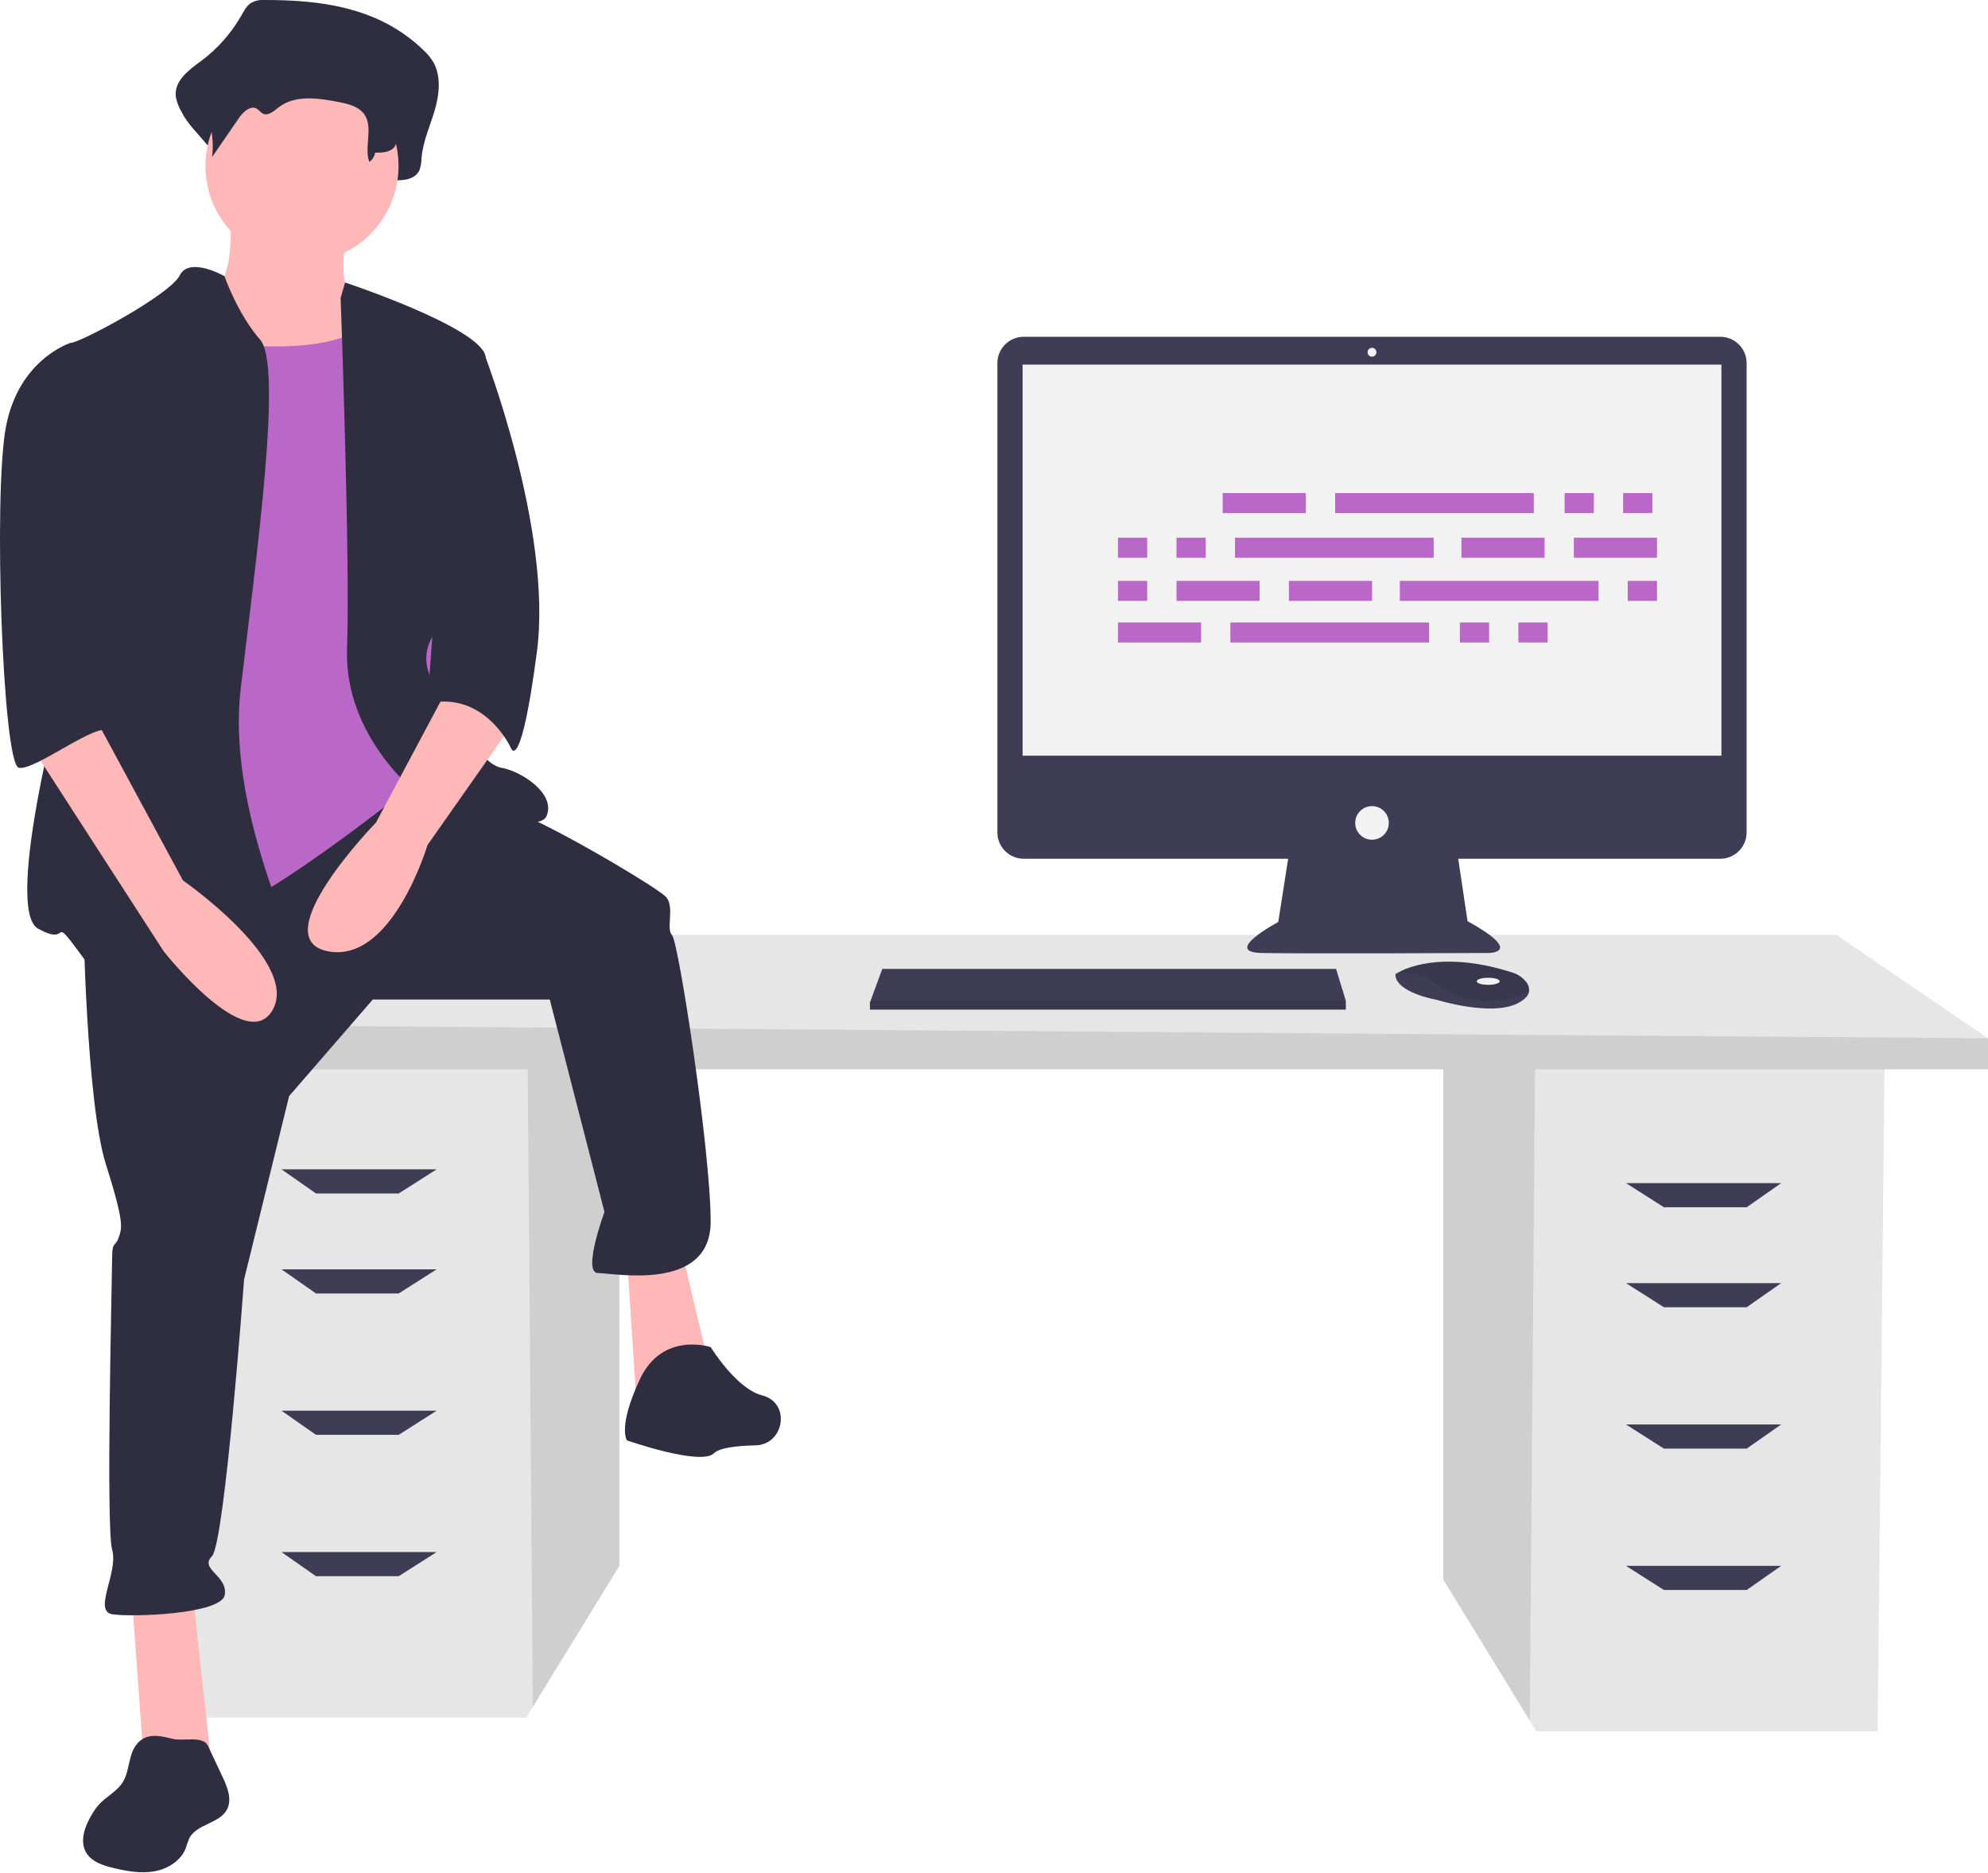
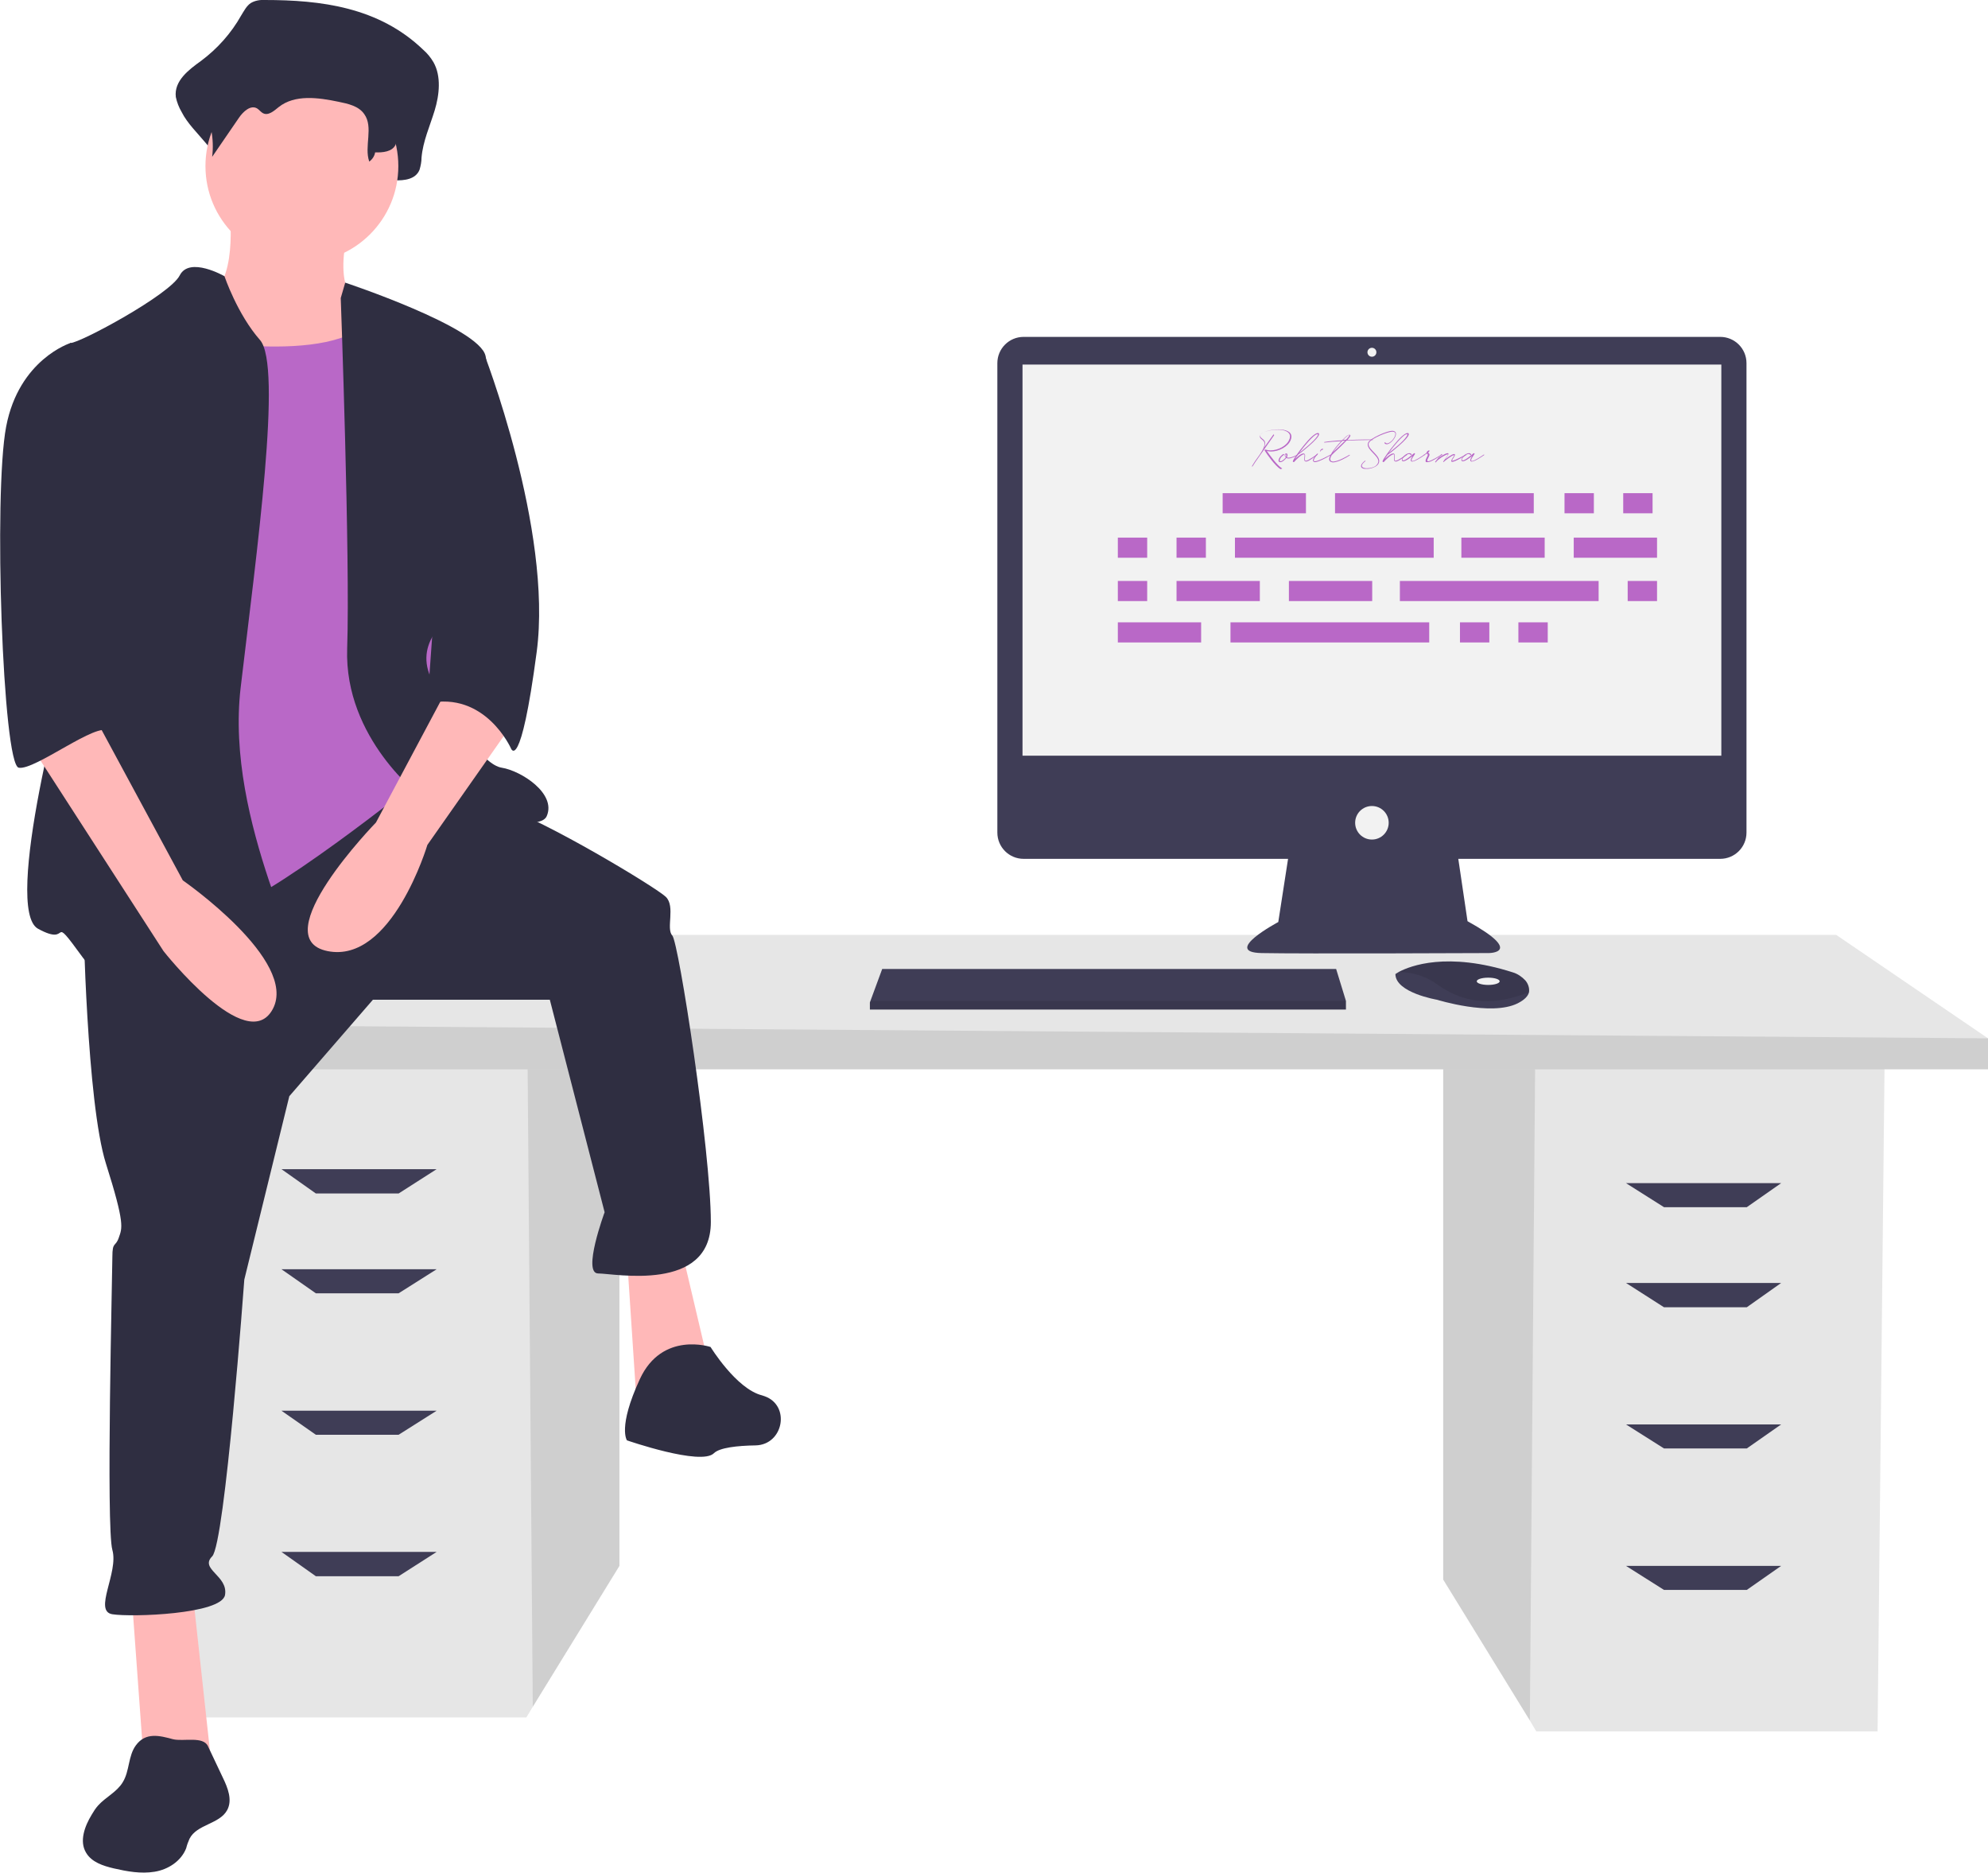
- <svg xmlns="http://www.w3.org/2000/svg" id="b52d7e2d-d80f-4111-b6ed-d15502ee1edd" data-name="Layer 1" width="711.188" height="669.683" viewBox="0 0 711.188 669.683">
-   <polygon points="516.326 380.018 516.326 565.013 547.27 615.443 549.625 619.279 671.722 619.279 674.189 380.018 516.326 380.018" fill="#e6e6e6" />
-   <polygon points="516.326 380.018 516.326 565.013 547.27 615.443 549.169 380.018 516.326 380.018" opacity="0.1" />
-   <polygon points="221.566 375.084 221.566 560.08 190.622 610.51 188.267 614.345 66.17 614.345 63.703 375.084 221.566 375.084" fill="#e6e6e6" />
-   <polygon points="221.566 375.084 221.566 560.08 190.622 610.51 188.723 375.084 221.566 375.084" opacity="0.1" />
-   <polygon points="711.188 371.385 711.188 382.484 47.67 382.484 47.67 366.451 109.335 334.385 656.923 334.385 711.188 371.385" fill="#e6e6e6" />
-   <polygon points="711.188 371.385 711.188 382.484 47.67 382.484 47.67 366.451 711.188 371.385" opacity="0.1" />
-   <polygon points="142.635 426.883 113.035 426.883 100.702 418.25 156.201 418.25 142.635 426.883" fill="#3f3d56" />
-   <polygon points="142.635 462.649 113.035 462.649 100.702 454.016 156.201 454.016 142.635 462.649" fill="#3f3d56" />
-   <polygon points="142.635 513.215 113.035 513.215 100.702 504.581 156.201 504.581 142.635 513.215" fill="#3f3d56" />
-   <polygon points="142.635 563.78 113.035 563.78 100.702 555.147 156.201 555.147 142.635 563.78" fill="#3f3d56" />
-   <polygon points="595.257 431.816 624.857 431.816 637.19 423.183 581.691 423.183 595.257 431.816" fill="#3f3d56" />
-   <polygon points="595.257 467.582 624.857 467.582 637.19 458.949 581.691 458.949 595.257 467.582" fill="#3f3d56" />
-   <polygon points="595.257 518.148 624.857 518.148 637.19 509.515 581.691 509.515 595.257 518.148" fill="#3f3d56" />
-   <polygon points="595.257 568.713 624.857 568.713 637.19 560.08 581.691 560.08 595.257 568.713" fill="#3f3d56" />
-   <path d="M859.82,235.615H610.634a9.423,9.423,0,0,0-9.424,9.424V412.897a9.423,9.423,0,0,0,9.424,9.424h94.593l-3.544,22.626s-20.253,10.759-6.013,11.076,81.328,0,81.328,0,12.974,0-7.595-11.392l-3.334-22.31h93.75a9.423,9.423,0,0,0,9.424-9.424V245.039A9.423,9.423,0,0,0,859.82,235.615Z" transform="translate(-244.406 -115.1587)" fill="#3f3d56" />
-   <rect x="365.823" y="130.424" width="249.996" height="139.871" fill="#f2f2f2" />
-   <circle cx="490.821" cy="125.994" r="1.582" fill="#f2f2f2" />
-   <circle cx="490.821" cy="294.346" r="6.013" fill="#f2f2f2" />
-   <polygon points="481.452 357.952 481.452 361.117 311.202 361.117 311.202 358.585 311.436 357.952 315.632 346.56 477.971 346.56 481.452 357.952" fill="#3f3d56" />
-   <path d="M791.376,470.013c-.31,1.326-1.481,2.725-4.127,4.047-9.493,4.747-28.797-1.266-28.797-1.266s-14.873-2.532-14.873-9.177a11.866,11.866,0,0,1,1.304-.775c3.991-2.112,17.225-7.322,40.691.221a9.786,9.786,0,0,1,4.46,2.923A4.667,4.667,0,0,1,791.376,470.013Z" transform="translate(-244.406 -115.1587)" fill="#3f3d56" />
-   <path d="M791.376,470.013c-11.62,4.452-21.977,4.785-32.607-2.598a23.343,23.343,0,0,0-13.886-4.573c3.991-2.112,17.225-7.322,40.691.221a9.786,9.786,0,0,1,4.46,2.923A4.667,4.667,0,0,1,791.376,470.013Z" transform="translate(-244.406 -115.1587)" opacity="0.1" />
-   <ellipse cx="532.4" cy="350.99" rx="4.114" ry="1.266" fill="#f2f2f2" />
-   <polygon points="481.452 357.952 481.452 361.117 311.202 361.117 311.202 358.585 311.436 357.952 481.452 357.952" opacity="0.1" />
-   <path d="M339.068,115.159a8.554,8.554,0,0,0-4.961,1.108c-1.476,1.011-2.406,2.782-3.356,4.429a52.986,52.986,0,0,1-14.434,16.305c-4.289,3.142-9.742,7.06-9.008,12.853a17.372,17.372,0,0,0,2.091,5.426c3.957,7.987,14.754,14.159,13.692,23.273,3.931-6.581-1.327-9.835,2.604-16.416,1.872-3.134,5.124-6.672,7.951-4.704.946.659,1.568,1.841,2.553,2.419,2.351,1.38,4.853-1.258,6.934-3.126,7.177-6.443,17.383-4.755,26.314-2.747,4.216.948,8.847,2.191,11.34,6.221,3.277,5.298-3.113,11.02-4.728,17.01a3.264,3.264,0,0,0,3.503,4.062c2.68-.264,5.854-.481,6.013-1.657,3.372.12,7.503-.262,8.947-3.772a14.762,14.762,0,0,0,.693-4.293c.53-5.897,3.033-11.277,4.691-16.89s2.379-12.191-.419-17.167a19.864,19.864,0,0,0-3.666-4.456C379.94,117.67,359.063,115.136,339.068,115.159Z" transform="translate(-244.406 -115.1587)" fill="#2f2e41" />
-   <path d="M326.544,190.064s3.453,28.778-9.209,31.081,11.511,41.441,11.511,41.441l57.557,6.907-13.814-46.045s-9.209-3.453-3.453-26.476S326.544,190.064,326.544,190.064Z" transform="translate(-244.406 -115.1587)" fill="#ffb8b8" />
-   <polygon points="47.028 569.318 51.633 632.631 75.806 632.631 68.9 569.318 47.028 569.318" fill="#ffb8b8" />
-   <polygon points="224.303 449.6 227.756 502.552 254.233 491.041 243.872 447.298 224.303 449.6" fill="#ffb8b8" />
-   <path d="M274.167,442.738s1.151,66.766,8.058,88.637,5.756,23.023,4.605,26.476-2.302,1.151-2.302,6.907-2.302,96.695,0,104.753-6.907,21.872,0,23.023,39.139,0,40.29-6.907-9.209-9.209-4.605-13.814,11.511-98.998,11.511-98.998l16.116-65.615,29.93-34.534H441.082l19.569,75.975s-8.058,21.872-2.302,21.872,40.29,6.907,40.29-18.418S487.127,451.947,484.825,449.645s1.151-10.36-2.302-13.814-43.743-27.627-58.708-32.232S387.857,393.515,387.857,393.515Z" transform="translate(-244.406 -115.1587)" fill="#2f2e41" />
-   <path d="M498.639,596.991s-17.267-5.756-25.325,11.511-4.605,21.872-4.605,21.872,26.476,9.209,31.081,4.605c2.003-2.003,8.365-2.699,14.913-2.846,9.973-.224,12.626-14.333,3.207-17.619q-.421-.147-.853-.255C507.848,611.955,498.639,596.991,498.639,596.991Z" transform="translate(-244.406 -115.1587)" fill="#2f2e41" />
-   <circle cx="108.038" cy="59.365" r="34.534" fill="#ffb8b8" />
-   <path d="M307.55,235.534s56.406,11.511,70.219-6.907,19.569,51.801,19.569,51.801l6.907,73.673-10.36,40.29s-54.103,43.743-71.37,47.197-43.743,5.756-43.743,5.756,8.058-127.776,8.058-130.078S307.55,235.534,307.55,235.534Z" transform="translate(-244.406 -115.1587)" fill="#b968c7" />
-   <path d="M324.704,213.945s-12.55-7.189-16.003-.282S273.016,237.836,269.562,237.836s6.907,95.544,2.302,107.056S245.389,440.436,258.051,447.343s3.453-6.907,16.116,10.36,74.824,17.267,78.277,10.36-27.627-58.708-21.872-107.056,14.965-115.114,6.907-124.323S324.704,213.945,324.704,213.945Z" transform="translate(-244.406 -115.1587)" fill="#2f2e41" />
-   <path d="M366.258,221.72l1.603-5.518s47.895,15.878,50.198,26.238,1.151,82.882-6.907,88.637-19.569,14.965-11.511,28.778,17.267,28.778,24.174,29.93,19.569,9.209,16.116,17.267-44.894-6.907-44.894-6.907-27.627-20.72-26.476-52.952S366.258,221.72,366.258,221.72Z" transform="translate(-244.406 -115.1587)" fill="#2f2e41" />
-   <path d="M406.548,357.554l-27.627,51.801s-40.29,41.441-17.267,46.045,35.685-37.987,35.685-37.987l29.93-42.592Z" transform="translate(-244.406 -115.1587)" fill="#ffb8b8" />
-   <path d="M340.75,124.195a7.838,7.838,0,0,0-4.039.783,9.413,9.413,0,0,0-2.732,3.131,39.773,39.773,0,0,1-11.75,11.524c-3.491,2.221-7.93,4.99-7.333,9.084a11.359,11.359,0,0,0,1.702,3.835,30.163,30.163,0,0,1,3.665,18.801l9.6-13.954c1.524-2.215,4.171-4.715,6.472-3.324.77.466,1.276,1.301,2.078,1.71,1.914.975,3.95-.889,5.644-2.21,5.842-4.554,14.15-3.361,21.421-1.942,3.432.67,7.202,1.549,9.231,4.397,3.372,4.733-.149,11.572,1.819,17.04a5.023,5.023,0,0,0,2.079-3.317c2.745.085,6.107-.185,7.283-2.666a9.188,9.188,0,0,0,.564-3.034c.432-4.168,2.469-7.971,3.819-11.938s1.937-8.616-.341-12.133a14.681,14.681,0,0,0-2.984-3.149C374.022,125.97,357.027,124.178,340.75,124.195Z" transform="translate(-244.406 -115.1587)" fill="#2f2e41" />
-   <path d="M406.548,237.836l10.725,2.847s24.96,63.919,19.204,107.662-9.209,34.534-9.209,34.534-9.209-20.72-29.93-16.116Z" transform="translate(-244.406 -115.1587)" fill="#2f2e41" />
-   <path d="M293.029,739.422c-2.776,3.772-2.219,9.165-4.678,13.151-2.131,3.455-6.148,5.267-8.814,8.329a22.326,22.326,0,0,0-2.266,3.26c-2.473,4.143-4.483,9.452-2.048,13.616,1.959,3.35,6.078,4.66,9.855,5.552,4.774,1.128,9.734,2.031,14.564,1.169s9.549-3.819,11.271-8.412a32.5,32.5,0,0,1,1.205-3.401c2.617-5.153,10.827-5.209,13.506-10.33,1.875-3.584.151-7.916-1.571-11.576l-5.261-11.177c-1.746-3.709-8.824-1.576-12.513-2.465C301.465,735.978,296.491,734.701,293.029,739.422Z" transform="translate(-244.406 -115.1587)" fill="#2f2e41" />
-   <path d="M254.598,380.577l48.348,74.824s29.93,37.987,39.139,20.72-32.232-46.045-32.232-46.045L278.772,372.519Z" transform="translate(-244.406 -115.1587)" fill="#ffb8b8" />
-   <path d="M278.772,240.138,269.562,237.836s-18.418,5.756-23.023,29.93-1.151,120.869,4.605,122.02,28.427-16.837,32.056-13.023-7.882-15.756-4.429-26.116S278.772,240.138,278.772,240.138Z" transform="translate(-244.406 -115.1587)" fill="#2f2e41" />
-   <g id="f3c2397c-d780-4cc6-97d8-1503d8277a2c" data-name="Group 13">
-     <rect id="ad41612f-86f7-46b2-a964-3a5da7bcf3cf" data-name="Rectangle 55" x="437.407" y="176.363" width="29.752" height="7.163" fill="#b968c7" />
-     <rect id="b9a0b375-cc2a-4c59-8850-661af54e4f62" data-name="Rectangle 56" x="559.722" y="176.363" width="10.468" height="7.163" fill="#b968c7" />
-     <rect id="e174c2ab-9bc5-41ec-b37c-b06fbf8a9878" data-name="Rectangle 57" x="580.659" y="176.363" width="10.468" height="7.163" fill="#b968c7" />
-     <rect id="ba2479ac-4c7d-43b4-a028-73b1e20e4002" data-name="Rectangle 58" x="477.628" y="176.363" width="71.075" height="7.163" fill="#b968c7" />
-     <rect id="ac60ef86-00f2-480b-8171-28b6fdfc1958" data-name="Rectangle 59" x="399.941" y="222.644" width="29.752" height="7.163" fill="#b968c7" />
-     <rect id="b3d8298d-cd65-487a-8b19-4cee946356e7" data-name="Rectangle 60" x="522.256" y="222.644" width="10.468" height="7.163" fill="#b968c7" />
-     <rect id="ed27f15f-f0c4-4569-8330-a6688f8e356c" data-name="Rectangle 61" x="543.193" y="222.644" width="10.468" height="7.163" fill="#b968c7" />
-     <rect id="f685c005-adaf-4d60-acda-005b037d82a6" data-name="Rectangle 62" x="440.162" y="222.644" width="71.075" height="7.163" fill="#b968c7" />
-     <rect id="eca7c7fc-83f8-48ca-a588-6606db47af3f" data-name="Rectangle 63" x="522.807" y="192.341" width="29.752" height="7.163" fill="#b968c7" />
-     <rect id="a71b5b2f-f8b9-481d-a301-5e3357e5fe42" data-name="Rectangle 64" x="563.028" y="192.341" width="29.752" height="7.163" fill="#b968c7" />
-     <rect id="abb3a25a-f854-41fc-8391-e6ad9fbe2417" data-name="Rectangle 66" x="399.941" y="192.341" width="10.468" height="7.163" fill="#b968c7" />
-     <rect id="add2b425-b775-4eb5-9c25-8c4c14f957c9" data-name="Rectangle 67" x="420.878" y="192.341" width="10.468" height="7.163" fill="#b968c7" />
-     <rect id="b7159612-3b84-4b0b-a885-612eaab04c06" data-name="Rectangle 68" x="441.815" y="192.341" width="71.075" height="7.163" fill="#b968c7" />
-     <rect id="edfc7301-4de5-47dc-80e2-1ae2da982d6d" data-name="Rectangle 69" x="461.099" y="207.768" width="29.752" height="7.163" fill="#b968c7" />
-     <rect id="e1009f91-6275-4375-80fa-0d778e331fdc" data-name="Rectangle 70" x="420.878" y="207.768" width="29.752" height="7.163" fill="#b968c7" />
-     <rect id="a060fb9f-1f1a-4862-9a69-16dd49199e18" data-name="Rectangle 71" x="399.941" y="207.768" width="10.468" height="7.163" fill="#b968c7" />
-     <rect id="b6754d5f-104f-449c-b9a9-cf9ac82bf5fe" data-name="Rectangle 73" x="582.312" y="207.768" width="10.468" height="7.163" fill="#b968c7" />
-     <rect id="e6ed1ccd-2cfd-450f-a339-07df3a1ee6bb" data-name="Rectangle 74" x="500.768" y="207.768" width="71.075" height="7.163" fill="#b968c7" />
+ <svg xmlns="http://www.w3.org/2000/svg" version="1.1" id="b52d7e2d-d80f-4111-b6ed-d15502ee1edd" x="0px" y="0px" viewBox="0 0 711.2 669.7" style="enable-background:new 0 0 711.2 669.7;" xml:space="preserve">
+   <style type="text/css">
+ 	.st0{fill:#E6E6E6;}
+ 	.st1{opacity:0.1;enable-background:new    ;}
+ 	.st2{fill:#3F3D56;}
+ 	.st3{fill:#F2F2F2;}
+ 	.st4{fill:#2F2E41;}
+ 	.st5{fill:#FFB8B8;}
+ 	.st6{fill:#B968C7;}
+ </style>
+   <polygon class="st0" points="516.3,380 516.3,565 547.3,615.4 549.6,619.3 671.7,619.3 674.2,380 " />
+   <polygon class="st1" points="516.3,380 516.3,565 547.3,615.4 549.2,380 " />
+   <polygon class="st0" points="221.6,375.1 221.6,560.1 190.6,610.5 188.3,614.3 66.2,614.3 63.7,375.1 " />
+   <polygon class="st1" points="221.6,375.1 221.6,560.1 190.6,610.5 188.7,375.1 " />
+   <polygon class="st0" points="711.2,371.4 711.2,382.5 47.7,382.5 47.7,366.5 109.3,334.4 656.9,334.4 " />
+   <polygon class="st1" points="711.2,371.4 711.2,382.5 47.7,382.5 47.7,366.5 " />
+   <polygon class="st2" points="142.6,426.9 113,426.9 100.7,418.2 156.2,418.2 " />
+   <polygon class="st2" points="142.6,462.6 113,462.6 100.7,454 156.2,454 " />
+   <polygon class="st2" points="142.6,513.2 113,513.2 100.7,504.6 156.2,504.6 " />
+   <polygon class="st2" points="142.6,563.8 113,563.8 100.7,555.1 156.2,555.1 " />
+   <polygon class="st2" points="595.3,431.8 624.9,431.8 637.2,423.2 581.7,423.2 " />
+   <polygon class="st2" points="595.3,467.6 624.9,467.6 637.2,458.9 581.7,458.9 " />
+   <polygon class="st2" points="595.3,518.1 624.9,518.1 637.2,509.5 581.7,509.5 " />
+   <polygon class="st2" points="595.3,568.7 624.9,568.7 637.2,560.1 581.7,560.1 " />
+   <path class="st2" d="M615.4,120.5H366.2c-5.2,0-9.4,4.2-9.4,9.4c0,0,0,0,0,0v167.9c0,5.2,4.2,9.4,9.4,9.4c0,0,0,0,0,0h94.6  l-3.5,22.6c0,0-20.3,10.8-6,11.1s81.3,0,81.3,0s13,0-7.6-11.4l-3.3-22.3h93.7c5.2,0,9.4-4.2,9.4-9.4c0,0,0,0,0,0V129.9  C624.8,124.7,620.6,120.5,615.4,120.5C615.4,120.5,615.4,120.5,615.4,120.5z" />
+   <rect x="365.8" y="130.4" class="st3" width="250" height="139.9" />
+   <circle class="st3" cx="490.8" cy="126" r="1.6" />
+   <circle class="st3" cx="490.8" cy="294.3" r="6" />
+   <polygon class="st2" points="481.5,358 481.5,361.1 311.2,361.1 311.2,358.6 311.4,358 315.6,346.6 478,346.6 " />
+   <path class="st2" d="M547,354.9c-0.3,1.3-1.5,2.7-4.1,4c-9.5,4.7-28.8-1.3-28.8-1.3s-14.9-2.5-14.9-9.2c0.4-0.3,0.9-0.5,1.3-0.8  c4-2.1,17.2-7.3,40.7,0.2c1.7,0.5,3.3,1.6,4.5,2.9C546.7,351.9,547.2,353.4,547,354.9z" />
+   <path class="st1" d="M547,354.9c-11.6,4.5-22,4.8-32.6-2.6c-4-3-8.9-4.6-13.9-4.6c4-2.1,17.2-7.3,40.7,0.2c1.7,0.5,3.3,1.6,4.5,2.9  C546.7,351.9,547.2,353.4,547,354.9z" />
+   <ellipse class="st3" cx="532.4" cy="351" rx="4.1" ry="1.3" />
+   <polygon class="st1" points="481.5,358 481.5,361.1 311.2,361.1 311.2,358.6 311.4,358 " />
+   <path class="st4" d="M94.7,0c-1.7-0.1-3.5,0.2-5,1.1c-1.5,1-2.4,2.8-3.4,4.4c-3.6,6.4-8.5,11.9-14.4,16.3c-4.3,3.1-9.7,7.1-9,12.9  c0.4,1.9,1.1,3.7,2.1,5.4c4,8,14.8,14.2,13.7,23.3c3.9-6.6-1.3-9.8,2.6-16.4c1.9-3.1,5.1-6.7,8-4.7c0.9,0.7,1.6,1.8,2.6,2.4  c2.4,1.4,4.9-1.3,6.9-3.1c7.2-6.4,17.4-4.8,26.3-2.7c4.2,0.9,8.8,2.2,11.3,6.2c3.3,5.3-3.1,11-4.7,17c-0.5,1.7,0.6,3.5,2.3,4  c0.4,0.1,0.8,0.1,1.2,0.1c2.7-0.3,5.9-0.5,6-1.7c3.4,0.1,7.5-0.3,8.9-3.8c0.4-1.4,0.7-2.8,0.7-4.3c0.5-5.9,3-11.3,4.7-16.9  s2.4-12.2-0.4-17.2c-1-1.7-2.2-3.2-3.7-4.5C135.5,2.5,114.7,0,94.7,0z" />
+   <path class="st5" d="M82.1,74.9c0,0,3.5,28.8-9.2,31.1s11.5,41.4,11.5,41.4l57.6,6.9l-13.8-46c0,0-9.2-3.5-3.5-26.5  S82.1,74.9,82.1,74.9z" />
+   <polygon class="st5" points="47,569.3 51.6,632.6 75.8,632.6 68.9,569.3 " />
+   <polygon class="st5" points="224.3,449.6 227.8,502.6 254.2,491 243.9,447.3 " />
+   <path class="st4" d="M29.8,327.6c0,0,1.2,66.8,8.1,88.6s5.8,23,4.6,26.5s-2.3,1.2-2.3,6.9s-2.3,96.7,0,104.8s-6.9,21.9,0,23  s39.1,0,40.3-6.9c1.2-6.9-9.2-9.2-4.6-13.8c4.6-4.6,11.5-99,11.5-99l16.1-65.6l29.9-34.5h63.3l19.6,76c0,0-8.1,21.9-2.3,21.9  s40.3,6.9,40.3-18.4s-11.5-100.1-13.8-102.5s1.2-10.4-2.3-13.8s-43.7-27.6-58.7-32.2s-36-10.1-36-10.1L29.8,327.6z" />
+   <path class="st4" d="M254.2,481.8c0,0-17.3-5.8-25.3,11.5s-4.6,21.9-4.6,21.9s26.5,9.2,31.1,4.6c2-2,8.4-2.7,14.9-2.8  c10-0.2,12.6-14.3,3.2-17.6c-0.3-0.1-0.6-0.2-0.9-0.3C263.4,496.8,254.2,481.8,254.2,481.8z" />
+   <circle class="st5" cx="108" cy="59.4" r="34.5" />
+   <path class="st6" d="M63.1,120.4c0,0,56.4,11.5,70.2-6.9s19.6,51.8,19.6,51.8l6.9,73.7l-10.4,40.3c0,0-54.1,43.7-71.4,47.2  s-43.7,5.8-43.7,5.8s8.1-127.8,8.1-130.1S63.1,120.4,63.1,120.4z" />
+   <path class="st4" d="M80.3,98.8c0,0-12.5-7.2-16-0.3s-35.7,24.2-39.1,24.2s6.9,95.5,2.3,107.1S1,325.3,13.6,332.2s3.5-6.9,16.1,10.4  s74.8,17.3,78.3,10.4s-27.6-58.7-21.9-107.1s15-115.1,6.9-124.3S80.3,98.8,80.3,98.8z" />
+   <path class="st4" d="M121.9,106.6l1.6-5.5c0,0,47.9,15.9,50.2,26.2s1.2,82.9-6.9,88.6s-19.6,15-11.5,28.8s17.3,28.8,24.2,29.9  s19.6,9.2,16.1,17.3s-44.9-6.9-44.9-6.9s-27.6-20.7-26.5-53S121.9,106.6,121.9,106.6z" />
+   <path class="st5" d="M162.1,242.4l-27.6,51.8c0,0-40.3,41.4-17.3,46s35.7-38,35.7-38l29.9-42.6L162.1,242.4z" />
+   <path class="st4" d="M96.3,9c-1.4-0.1-2.8,0.2-4,0.8c-1.1,0.8-2.1,1.9-2.7,3.1c-3.1,4.6-7.1,8.5-11.8,11.5c-3.5,2.2-7.9,5-7.3,9.1  c0.3,1.4,0.9,2.7,1.7,3.8c3.2,5.7,4.5,12.3,3.7,18.8l9.6-14c1.5-2.2,4.2-4.7,6.5-3.3c0.8,0.5,1.3,1.3,2.1,1.7c1.9,1,4-0.9,5.6-2.2  c5.8-4.6,14.2-3.4,21.4-1.9c3.4,0.7,7.2,1.5,9.2,4.4c3.4,4.7-0.1,11.6,1.8,17c1.1-0.8,1.9-2,2.1-3.3c2.7,0.1,6.1-0.2,7.3-2.7  c0.4-1,0.5-2,0.6-3c0.4-4.2,2.5-8,3.8-11.9s1.9-8.6-0.3-12.1c-0.8-1.2-1.8-2.3-3-3.1C129.6,10.8,112.6,9,96.3,9z" />
+   <path class="st4" d="M162.1,122.7l10.7,2.8c0,0,25,63.9,19.2,107.7s-9.2,34.5-9.2,34.5s-9.2-20.7-29.9-16.1L162.1,122.7z" />
+   <path class="st4" d="M48.6,624.3c-2.8,3.8-2.2,9.2-4.7,13.2c-2.1,3.5-6.1,5.3-8.8,8.3c-0.9,1-1.6,2.1-2.3,3.3  c-2.5,4.1-4.5,9.5-2,13.6c2,3.4,6.1,4.7,9.9,5.6c4.8,1.1,9.7,2,14.6,1.2s9.5-3.8,11.3-8.4c0.3-1.2,0.7-2.3,1.2-3.4  c2.6-5.2,10.8-5.2,13.5-10.3c1.9-3.6,0.2-7.9-1.6-11.6l-5.3-11.2c-1.7-3.7-8.8-1.6-12.5-2.5C57.1,620.8,52.1,619.5,48.6,624.3z" />
+   <path class="st5" d="M10.2,265.4l48.3,74.8c0,0,29.9,38,39.1,20.7s-32.2-46-32.2-46l-31.1-57.6L10.2,265.4z" />
+   <path class="st4" d="M34.4,125l-9.2-2.3c0,0-18.4,5.8-23,29.9S1,273.5,6.7,274.6s28.4-16.8,32.1-13s-7.9-15.8-4.4-26.1  S34.4,125,34.4,125z" />
+   <g id="f3c2397c-d780-4cc6-97d8-1503d8277a2c">
+     <rect id="ad41612f-86f7-46b2-a964-3a5da7bcf3cf" x="437.4" y="176.4" class="st6" width="29.8" height="7.2" />
+     <rect id="b9a0b375-cc2a-4c59-8850-661af54e4f62" x="559.7" y="176.4" class="st6" width="10.5" height="7.2" />
+     <rect id="e174c2ab-9bc5-41ec-b37c-b06fbf8a9878" x="580.7" y="176.4" class="st6" width="10.5" height="7.2" />
+     <rect id="ba2479ac-4c7d-43b4-a028-73b1e20e4002" x="477.6" y="176.4" class="st6" width="71.1" height="7.2" />
+     <rect id="ac60ef86-00f2-480b-8171-28b6fdfc1958" x="399.9" y="222.6" class="st6" width="29.8" height="7.2" />
+     <rect id="b3d8298d-cd65-487a-8b19-4cee946356e7" x="522.3" y="222.6" class="st6" width="10.5" height="7.2" />
+     <rect id="ed27f15f-f0c4-4569-8330-a6688f8e356c" x="543.2" y="222.6" class="st6" width="10.5" height="7.2" />
+     <rect id="f685c005-adaf-4d60-acda-005b037d82a6" x="440.2" y="222.6" class="st6" width="71.1" height="7.2" />
+     <rect id="eca7c7fc-83f8-48ca-a588-6606db47af3f" x="522.8" y="192.3" class="st6" width="29.8" height="7.2" />
+     <rect id="a71b5b2f-f8b9-481d-a301-5e3357e5fe42" x="563" y="192.3" class="st6" width="29.8" height="7.2" />
+     <rect id="abb3a25a-f854-41fc-8391-e6ad9fbe2417" x="399.9" y="192.3" class="st6" width="10.5" height="7.2" />
+     <rect id="add2b425-b775-4eb5-9c25-8c4c14f957c9" x="420.9" y="192.3" class="st6" width="10.5" height="7.2" />
+     <rect id="b7159612-3b84-4b0b-a885-612eaab04c06" x="441.8" y="192.3" class="st6" width="71.1" height="7.2" />
+     <rect id="edfc7301-4de5-47dc-80e2-1ae2da982d6d" x="461.1" y="207.8" class="st6" width="29.8" height="7.2" />
+     <rect id="e1009f91-6275-4375-80fa-0d778e331fdc" x="420.9" y="207.8" class="st6" width="29.8" height="7.2" />
+     <rect id="a060fb9f-1f1a-4862-9a69-16dd49199e18" x="399.9" y="207.8" class="st6" width="10.5" height="7.2" />
+     <rect id="b6754d5f-104f-449c-b9a9-cf9ac82bf5fe" x="582.3" y="207.8" class="st6" width="10.5" height="7.2" />
+     <rect id="e6ed1ccd-2cfd-450f-a339-07df3a1ee6bb" x="500.8" y="207.8" class="st6" width="71.1" height="7.2" />
+   </g>
+   <g>
+     <path class="st6" d="M458.1,167.8c-1.9-1.1-5-5.5-5.7-6.7l0-0.1c0-0.1,0.1-0.2,0.2-0.2h0.1c0.6,0.2,1.2,0.3,1.8,0.3   c2.7,0,5.8-1.6,6.7-3.8c0.2-0.4,0.3-0.8,0.3-1.2c0-1.7-2.1-2.4-4.4-2.4c-3,0-6.3,1-6.3,2.2c0,0.1,0,0.2,0.1,0.3   c0.4,0.8,1.7,1,1.7,2.4c0,0.4-0.1,0.8-0.3,1.4l3.2-4.5c0-0.1,0.1-0.1,0.1-0.1c0.1,0,0.2,0.1,0.2,0.2l0,0.1l-5.2,7.4   c-1.1,1.5-2,2.9-2.5,3.7c0,0.1-0.1,0.1-0.1,0.1s-0.1-0.1-0.1-0.1l0-0.1c0.5-0.9,1.5-2.4,2.7-4c1.4-2,1.8-3.2,1.8-3.9   c0-1.3-1.2-1.5-1.6-2.3c-0.1-0.1-0.1-0.3-0.1-0.4c0-1.4,3.5-2.5,6.6-2.5c2.5,0,4.7,0.7,4.7,2.6c0,0.4-0.1,0.8-0.3,1.3   c-1,2.3-4.2,4-7,4c-0.5,0-1-0.1-1.5-0.2c0.9,1.3,3.7,5.2,5.4,6.2c0.1,0,0.1,0.1,0.1,0.1C458.3,167.8,458.2,167.8,458.1,167.8   L458.1,167.8z" />
+     <path class="st6" d="M457.8,165.3c-0.3-0.1-0.4-0.3-0.4-0.6c0-0.3,0.2-0.7,0.3-0.9c0.3-0.5,0.8-1,1.4-1.4l0.1,0   c0.1,0,0.2,0.1,0.2,0.2c0,0.1,0,0.1-0.1,0.1c-0.4,0.3-0.8,0.6-1.1,1c-0.1,0.2-0.4,0.7-0.4,1c0,0.2,0.1,0.3,0.3,0.3h0   c0.6,0,1.6-1,1.9-1.4c-0.3-0.3-0.4-0.6-0.4-0.8c0-0.3,0.2-0.6,0.5-0.6c0.1,0,0.1,0,0.2,0c0.2,0.1,0.3,0.3,0.3,0.6s-0.1,0.5-0.2,0.8   c0.2,0.1,0.3,0.1,0.6,0.1c1,0,2.5-0.7,3.1-1.1c0.1,0,0.1,0,0.1,0c0.1,0,0.1,0.1,0.1,0.1c0,0,0,0.1-0.1,0.1   c-0.6,0.4-2.2,1.2-3.3,1.2c-0.3,0-0.5-0.1-0.7-0.2c-0.5,0.6-1.4,1.5-2.1,1.5C458,165.3,457.9,165.3,457.8,165.3z M460.2,162.8   c0-0.2-0.1-0.3-0.2-0.3h0c-0.1,0-0.2,0.1-0.2,0.3c0,0.2,0.1,0.5,0.2,0.6C460.2,163.1,460.2,163,460.2,162.8z" />
+     <path class="st6" d="M462.5,165.1c0-0.5,0.9-1.7,1.5-2.6c0.3-0.5,2.1-2.8,2.7-3.5c1.5-1.9,3.7-4.1,4.7-4.1c0.2,0,0.3,0,0.4,0.1   c0.1,0.1,0.1,0.2,0.1,0.3c0,1.6-6.7,6.8-7.6,7.4c-0.4,0.6-0.8,1.1-1,1.5c0.7-0.7,2.1-2,3-2c0.4,0,0.6,0.3,0.6,0.8   c0,0.4-0.1,0.8-0.1,1.2c0,0.3,0.1,0.5,0.2,0.6c0.1,0,0.1,0,0.2,0c0.8,0,3.8-2.2,4-2.3c0,0,0.1,0,0.1,0c0,0,0.1,0.1,0,0.2   c-0.9,0.6-3.1,2.4-4.1,2.4c-0.5-0.1-0.6-0.3-0.6-0.9c0-0.4,0.1-0.8,0.1-1.2c0-0.3,0-0.5-0.2-0.5c-0.9,0-2.8,1.9-3.5,2.7   c0,0-0.1,0.1-0.1,0.1S462.5,165.2,462.5,165.1z M471.2,156.1c0.2-0.3,0.3-0.5,0.3-0.7c0-0.1-0.1-0.1-0.2-0.1   c-1.3,0-5.2,4.9-6.5,6.7C466.2,160.9,470,157.9,471.2,156.1z" />
+     <path class="st6" d="M469.9,165.1c-0.1-0.1-0.2-0.3-0.2-0.4c0-0.8,1.1-2,1.5-2.4c0,0,0.1-0.1,0.1-0.1c0.1,0,0.2,0.1,0.2,0.2   c0,0,0,0.1-0.1,0.1c-0.4,0.3-1.4,1.6-1.4,2.2c0,0.1,0,0.2,0.1,0.2c0.1,0.1,0.2,0.1,0.3,0.1c1.2,0,4.9-2,5.6-2.4c0.1,0,0.1,0,0.1,0   c0,0,0.1,0,0.1,0l0,0.1c0,0,0,0.1-0.1,0.1c-0.2,0.1-4.2,2.5-5.7,2.5C470.2,165.3,470,165.2,469.9,165.1z M472.2,161.5L472.2,161.5   c0.1-0.5,0.5-1,1-1h0c0.1,0,0.1,0.1,0.1,0.2s-0.1,0.2-0.2,0.2h-0.1c-0.2,0-0.6,0.4-0.7,0.6c0,0.1-0.1,0.1-0.1,0.1   C472.3,161.6,472.2,161.6,472.2,161.5z" />
+     <path class="st6" d="M475.8,165c-0.2-0.2-0.3-0.4-0.3-0.7c0-0.5,0.2-1,0.5-1.6l0.1-0.1c0.9-1.7,2.4-3.4,3.7-4.8   c-2.2,0.1-4.3,0.3-5.9,0.5h-0.1c-0.1,0-0.1-0.1-0.1-0.1c0-0.1,0.1-0.1,0.1-0.1c1.8-0.3,4-0.5,6.3-0.6c0.1,0,1.8-2,2.6-2   c0.1,0,0.2,0,0.3,0.1c0,0.1,0.1,0.1,0.1,0.2c0,0.3-0.5,0.9-1.1,1.6c2.3-0.1,4.6-0.2,6.4-0.2c1,0,1.9,0,2.6,0c0.1,0,0.2,0.1,0.2,0.1   c0,0.1-0.1,0.1-0.2,0.1c-0.5,0-1.1,0-1.7,0c-2.1,0-4.9,0.1-7.6,0.2c-1.4,1.5-3.4,3.4-4.5,4.4l-0.8,0.8c-0.3,0.5-0.5,1-0.5,1.4   c0,0.2,0.1,0.4,0.2,0.6c0.2,0.2,0.5,0.3,0.8,0.3c1.7,0,5-1.9,5.8-2.4l0.1,0c0,0,0.1,0,0.1,0l0,0.1c0,0,0,0.1-0.1,0.1   c-0.8,0.6-4.1,2.5-6,2.5C476.3,165.3,476,165.2,475.8,165z M481.2,157.6l-1,0.1c-1.2,1.3-2.4,2.6-3.4,4.1   C477.9,160.8,479.8,159,481.2,157.6z M481.5,157.3c0,0,1.2-1.2,1.2-1.6l0-0.1c0,0,0,0-0.1,0c-0.4,0-2,1.6-2.1,1.7L481.5,157.3z" />
+     <path class="st6" d="M486.9,166.7L486.9,166.7c0-0.5,0.4-1.1,1.4-1.9c0,0,0.1,0,0.1,0c0.1,0,0.1,0,0.1,0.1c0,0,0,0.1-0.1,0.1   c-0.9,0.7-1.2,1.2-1.2,1.6c0,0.6,0.8,0.9,1.8,0.9c1.2,0,2.8-0.4,3.4-1.1c0.5-0.5,0.7-1,0.7-1.4c0-2-3.8-3.9-3.8-6   c0-0.3,0.1-0.5,0.2-0.8c0.9-1.6,6.8-4.1,8.5-4.1h0c1,0,1.4,0.5,1.4,1.1c0,1.4-2,3.7-3.3,3.7c-0.3,0-0.6-0.1-0.8-0.4l0-0.1   c0-0.1,0.1-0.2,0.2-0.2c0,0,0.1,0,0.1,0.1c0.2,0.2,0.4,0.3,0.6,0.3c1.2,0,3-2.1,3-3.4c0-0.5-0.3-0.8-1.1-0.8h0   c-1.6,0-7.5,2.4-8.3,3.9c-0.1,0.2-0.2,0.4-0.2,0.6c0,1.9,3.8,3.8,3.8,6c0,0.5-0.2,1.1-0.8,1.6c-0.8,0.7-2.3,1.2-3.6,1.2   C487.9,167.8,486.9,167.5,486.9,166.7z" />
+     <path class="st6" d="M494.6,165.1c0-0.5,0.9-1.7,1.5-2.6c0.3-0.5,2.1-2.8,2.7-3.5c1.5-1.9,3.7-4.1,4.7-4.1c0.2,0,0.3,0,0.4,0.1   c0.1,0.1,0.1,0.2,0.1,0.3c0,1.6-6.7,6.8-7.6,7.4c-0.4,0.6-0.8,1.1-1,1.5c0.7-0.7,2.1-2,3-2c0.4,0,0.6,0.3,0.6,0.8   c0,0.4-0.1,0.8-0.1,1.2c0,0.3,0.1,0.5,0.2,0.6c0.1,0,0.1,0,0.2,0c0.8,0,3.8-2.2,4-2.3c0,0,0.1,0,0.1,0c0,0,0.1,0.1,0,0.2   c-0.9,0.6-3.1,2.4-4.1,2.4c-0.5-0.1-0.6-0.3-0.6-0.9c0-0.4,0.1-0.8,0.1-1.2c0-0.3,0-0.5-0.2-0.5c-0.9,0-2.8,1.9-3.5,2.7   c0,0-0.1,0.1-0.1,0.1S494.6,165.2,494.6,165.1z M503.2,156.1c0.2-0.3,0.3-0.5,0.3-0.7c0-0.1-0.1-0.1-0.2-0.1   c-1.3,0-5.2,4.9-6.5,6.7C498.3,160.9,502.1,157.9,503.2,156.1z" />
+     <path class="st6" d="M504.7,164.6c0-0.4,0.3-0.9,0.6-1.5c-0.7,0.6-2.4,1.9-3.3,1.9c-0.3,0-0.5-0.2-0.5-0.5c0-0.9,1.5-2.4,2.7-2.4   c0.3,0,0.6,0.1,0.8,0.4l0,0.1c0,0.1-0.1,0.2-0.2,0.2c0,0-0.1,0-0.1-0.1c-0.2-0.2-0.4-0.3-0.6-0.3c-1,0-2.4,1.4-2.4,2   c0,0.1,0.1,0.3,0.3,0.3c0.8,0,3.2-2,3.9-2.6c0,0,0.1,0,0.1,0c0.1,0,0.2,0.1,0.2,0.2l0,0.1c-0.6,0.9-1.2,1.7-1.2,2.2   c0,0.2,0.1,0.3,0.3,0.3c0.8,0,3.4-1.7,4.2-2.3c0.1,0,0.1,0,0.1,0c0,0,0.1,0.1,0.1,0.1c0,0,0,0.1-0.1,0.1c-0.8,0.6-3.4,2.3-4.4,2.3   C504.8,165.1,504.7,164.9,504.7,164.6z" />
+     <path class="st6" d="M510.2,165.3c-0.2-0.1-0.2-0.3-0.2-0.5c0-0.7,0.8-1.7,0.8-2.1c0-0.1,0-0.1,0-0.1l-0.3-0.4   c-0.2,0.2-0.6,0.3-0.9,0.6c-0.2,0.1-0.2-0.1-0.2-0.1c0,0,0-0.1,0.1-0.1c0.4-0.2,0.6-0.5,0.9-0.7v-0.1c0-0.3,0.6-0.7,0.8-0.7   c0.1,0,0.2,0.1,0.2,0.1c0,0.1-0.1,0.2-0.1,0.3c-0.1,0.1-0.2,0.2-0.4,0.4l0.4,0.4c0.1,0.1,0.1,0.2,0.1,0.3c0,0.6-0.8,1.6-0.8,2.1   c0,0.1,0,0.2,0.1,0.2c0.1,0,0.1,0.1,0.2,0.1c1,0,4.3-2.1,4.9-2.5c0,0,0.1,0,0.1,0c0,0,0.1,0,0.1,0c0,0,0,0.1-0.1,0.2   c-0.8,0.5-3.9,2.6-5.1,2.6C510.4,165.3,510.3,165.3,510.2,165.3z" />
+     <path class="st6" d="M513.4,165.2c0,0,0-0.1,0.1-0.1c0.6-0.7,1.7-2.2,2.1-2.6c0,0,0.1-0.1,0.1-0.1c0.1,0,0.1,0.1,0.1,0.1   c0,0,0,0.1-0.1,0.1c-0.2,0.2-0.6,0.6-1,1.2c0.4-0.4,2.4-1.7,3.2-1.7c0.2,0,0.3,0.1,0.3,0.2c0,0.4-1,1.7-1.2,2   c0.4-0.3,2.4-1.9,3.2-1.9c0.2,0,0.3,0.1,0.3,0.3c0,0.5-1,1.6-1,2c0,0.1,0,0.1,0.1,0.1c0.8,0,4.7-2.2,4.8-2.2c0,0,0.1,0,0.1,0   c0.1,0,0.1,0,0.1,0.1c0,0,0,0.1-0.1,0.1c-0.2,0.1-3.9,2.4-5,2.4c-0.2,0-0.3-0.1-0.3-0.3c0-0.6,1-1.7,1-2c0-0.1,0-0.1-0.1-0.1   c-0.6,0-3.3,2.1-3.6,2.4c-0.1,0-0.1,0.1-0.1,0.1c-0.1,0-0.1-0.1-0.1-0.1l0-0.1c0.3-0.4,1.7-2.3,1.7-2.5c0,0,0-0.1-0.1-0.1   c-0.1,0-0.5,0.1-0.6,0.2c-0.9,0.4-2.5,1.3-3.6,2.6c-0.1,0.1-0.1,0.1-0.2,0.1C513.5,165.3,513.4,165.2,513.4,165.2z" />
+     <path class="st6" d="M526,164.6c0-0.4,0.3-0.9,0.6-1.5c-0.7,0.6-2.4,1.9-3.3,1.9c-0.3,0-0.5-0.2-0.5-0.5c0-0.9,1.5-2.4,2.7-2.4   c0.3,0,0.6,0.1,0.8,0.4l0,0.1c0,0.1-0.1,0.2-0.2,0.2c0,0-0.1,0-0.1-0.1c-0.2-0.2-0.4-0.3-0.6-0.3c-1,0-2.4,1.4-2.4,2   c0,0.1,0.1,0.3,0.3,0.3c0.8,0,3.2-2,3.9-2.6c0,0,0.1,0,0.1,0c0.1,0,0.2,0.1,0.2,0.2l0,0.1c-0.6,0.9-1.2,1.7-1.2,2.2   c0,0.2,0.1,0.3,0.3,0.3c0.8,0,3.4-1.7,4.2-2.3c0.1,0,0.1,0,0.1,0c0,0,0.1,0.1,0.1,0.1c0,0,0,0.1-0.1,0.1c-0.8,0.6-3.4,2.3-4.4,2.3   C526.2,165.1,526,164.9,526,164.6z" />
  </g>
</svg>
